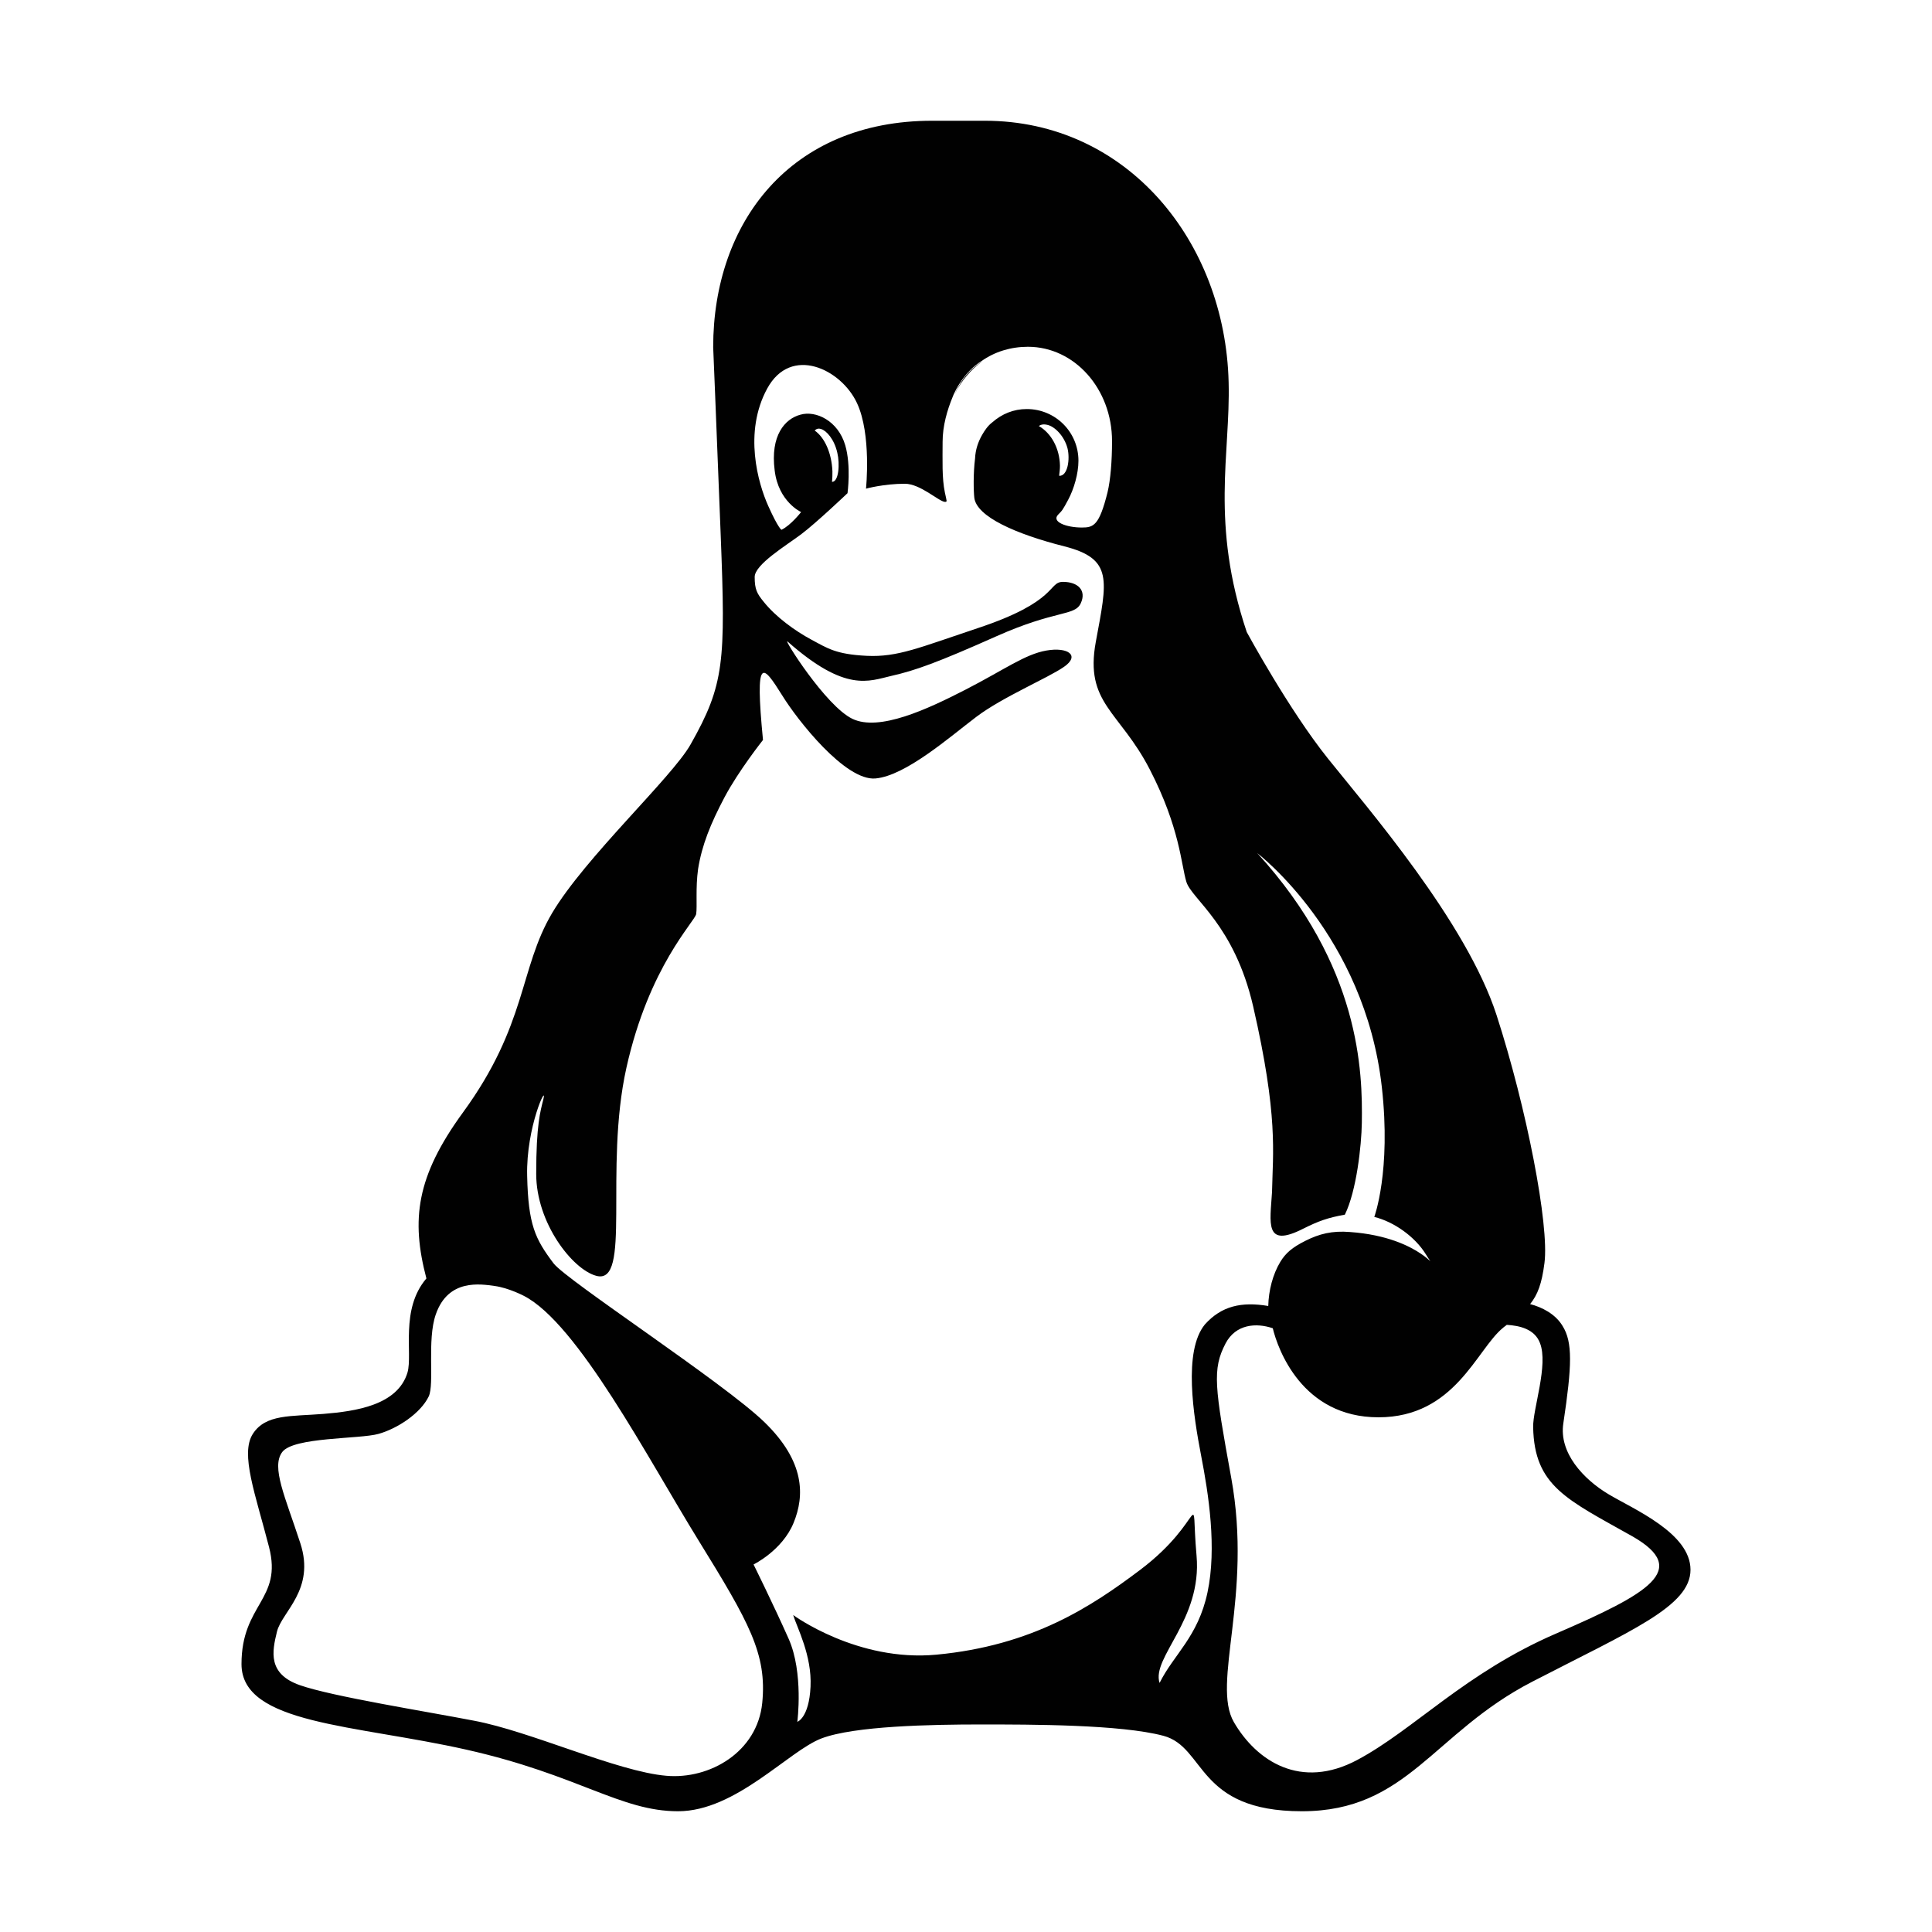
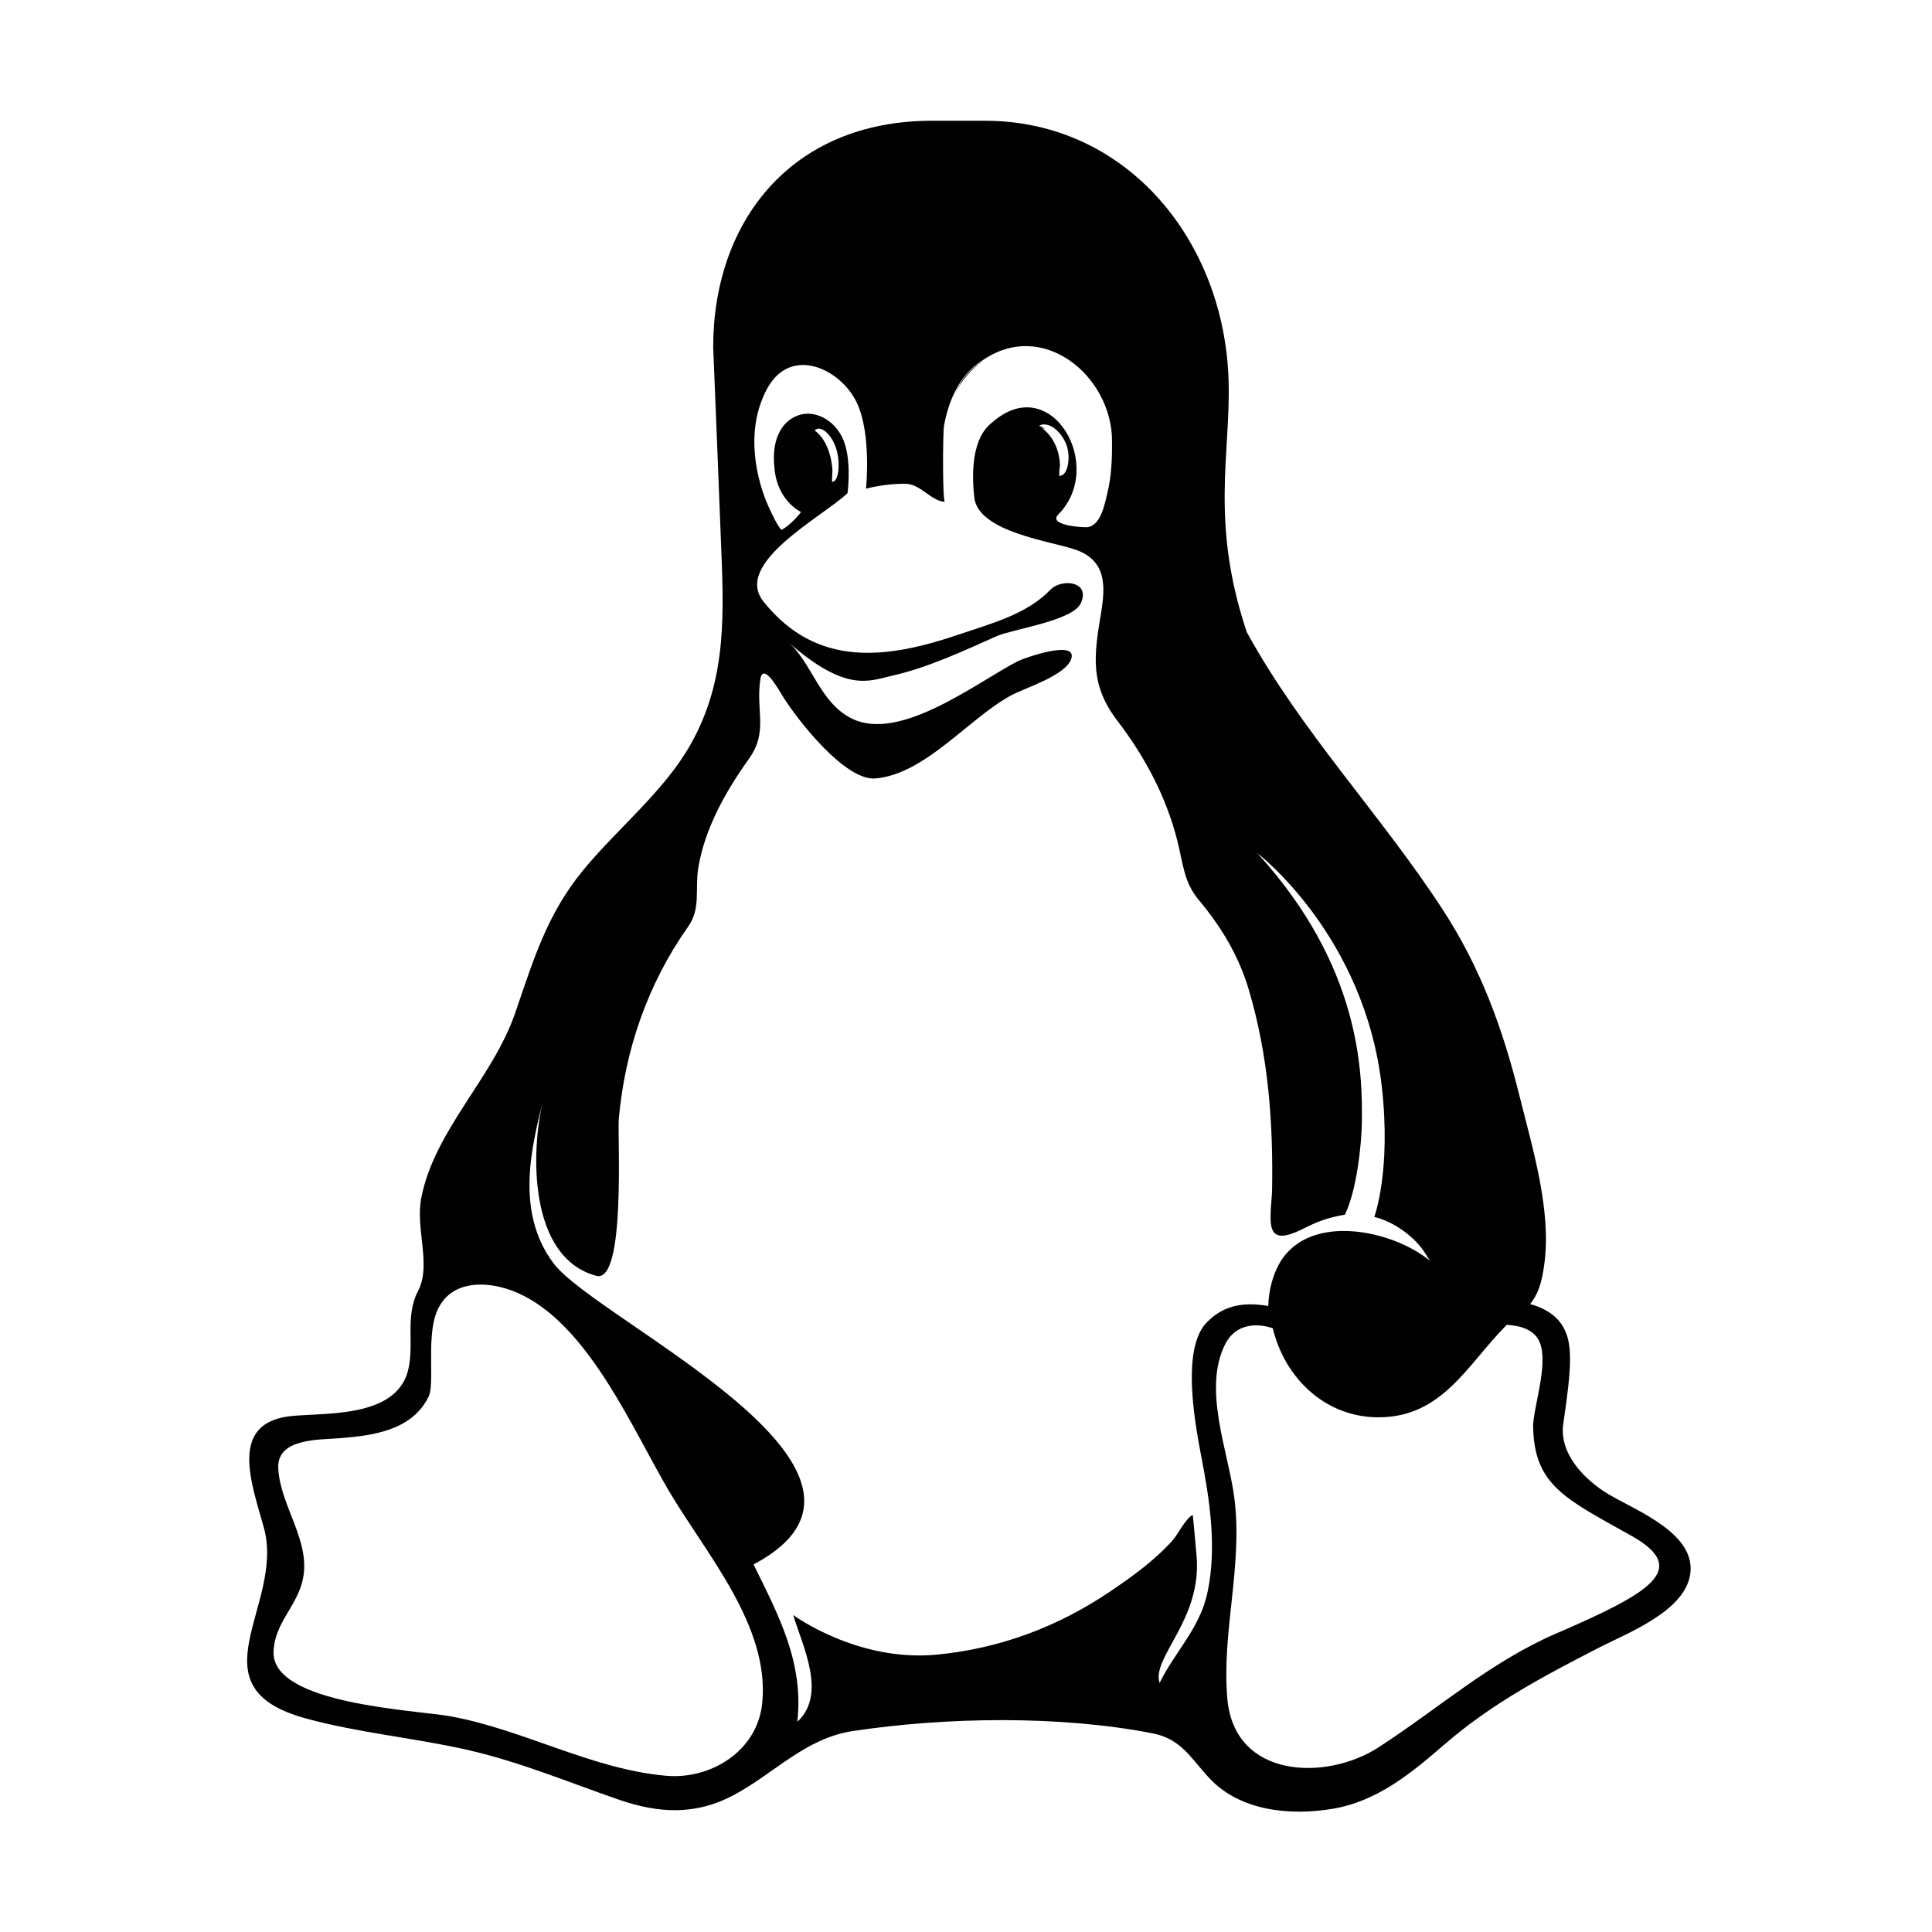
- <svg xmlns="http://www.w3.org/2000/svg" version="1.1" id="Layer_1" x="0px" y="0px" width="512px" height="512px" viewBox="0 0 512 512" style="enable-background:new 0 0 512 512;" xml:space="preserve">
-   <style type="text/css">
- 
- 	.st0{fill:#010101;}
- 
- </style>
+ <svg xmlns="http://www.w3.org/2000/svg" version="1.1" id="Layer_1" x="0px" y="0px" width="512px" height="512px" viewBox="0 0 512 512" enable-background="new 0 0 512 512" xml:space="preserve">
  <g>
-     <path class="st0" d="M254.7,101.3c-0.6,1-1.2,2-1.7,3.1c1.8-3.5,4.3-6.5,7.4-8.7C258.3,97,256.3,98.8,254.7,101.3z" />
-     <path class="st0" d="M426.3,396c-6.7-4-13.2-11-12-18.8c2.3-15.3,2.5-21.5-0.2-25.8c-1.9-3.2-5.5-5-8.6-5.8c2-2.5,3.1-5.4,3.8-10.9   c1.3-10-4.7-41-12.7-65.7s-34.3-55-44.7-68s-21.5-33.5-21.5-33.5c-9.7-29-4.3-47.1-4.8-66.2C324.7,64,298.7,32,261,32h-14   c-37.5,0-58,26.9-58,60c0,0,0.7,16.6,2,50s1,39.4-8,55.3c-4.9,8.7-28,30-36.7,44.7s-6.6,29.5-23.6,52.8c-12.4,17-13.8,28.4-9.7,44   c-7,8.2-3.6,19.9-5,24.9c-2.6,8.7-13.7,10.3-22.3,11s-15.3,0-18.7,5.3s0.7,16,4.3,30S64,425,64,441s30,16,59.7,22.7   s40.7,16.3,56,16.3s29.3-16,38-19.3s29-3.7,42.3-3.7s37,0,48.3,3s8.7,20,36.7,20s34.7-20.7,61-34.3s42-20,42-29.7   S433,400,426.3,396z M202,451.3c-1.3,13-13.9,20.3-25.4,19.3c-13-1.1-36-11.8-51-14.6c-12.9-2.5-37.5-6.4-46.1-9.4   s-7.4-8.9-6.1-14.2s10.2-11.1,6.2-23.4s-7.8-20.2-4.8-24.2s20.5-3.4,25.5-4.8s11.1-5.4,13.3-9.9c1.6-3.3-0.5-15,1.9-21.8   c3.3-9.5,11.9-8,15.6-7.5s7.7,2.6,7.7,2.6c14.3,7.3,32.9,43.1,46.3,64.8S203.3,438.3,202,451.3z M318.3,385.7   c2,10.3,4.2,24.5,1.7,36.3s-9,16.5-12.7,24c-2.2-6.8,11.3-16.7,9.8-33.7c-1.7-19.3,2.7-9.6-14.9,3.7c-13,9.8-28.6,20.1-54,22.5   c-21,2-38-10.5-38-10.5c1,3.3,5,10.7,4.6,19s-3.5,9.3-3.5,9.3s1.7-13-2.3-22s-9.3-19.7-9.3-19.7s7.6-3.7,10.6-11s3-16.3-7.7-26.7   s-52.5-37.6-55.9-42.1c-4.9-6.5-6.7-10.2-7-23.2s5.4-24.8,4.3-20.3c-0.8,3.2-1.9,6.8-1.9,19.8s9.6,25.3,15.9,27   c9.5,2.6,2-28.1,8-55.1s18.2-38.8,18.5-40.8s-0.2-6.9,0.5-11.9c1-6.3,3.3-12,7-19s10.2-15.2,10.2-15.2c-2.2-22.7-0.1-20.1,5.1-11.8   c4,6.5,16.7,22.7,24.7,22s19.7-11,26.7-16.3s19-10.3,23.3-13.3s1-5.3-4.7-4.3s-11,5-21.3,10.3s-23,11.2-30.1,7.8   s-18.5-21.6-17.2-20.5c15.4,13.6,21.5,10.5,27.6,9.1c6.2-1.4,12.1-3.5,27.8-10.5s20.7-5.3,22.3-8.7s-0.7-5.7-4.7-5.7   s-1.2,5.2-22.7,12.3c-15.3,5.1-21.1,7.7-29.3,7.3s-10.4-2-14.7-4.3s-9.4-6-12.6-10c-1.8-2.2-2.4-3.3-2.4-6.6s8.3-8.3,12.3-11.3   s12.3-10.9,12.3-10.9s1-7.2-0.6-12.7c-1.9-6.5-7.8-9.3-11.9-8.1c-4.1,1.1-8,5.5-6.8,14.8c1,8.3,7,11,7,11s-2.7,3.5-5.2,4.7   c0,0-0.8-0.3-3.5-6.3s-6.6-19.5-0.3-31.1s19.6-5.2,23.8,3.8c3.9,8.3,2.4,22.7,2.4,22.7s4.7-1.3,10.3-1.3c4.1,0,9,4.7,10.6,4.8   c0.7,0,0.5-0.1,0-2.5c-0.8-3.8-0.6-8.6-0.6-13.4c0-4.2,1.2-8.4,2.7-12c0.1-0.2,0.1-0.3,0.2-0.5c0.5-1.1,1.1-2.2,1.7-3.1   c1.6-2.5,3.6-4.5,5.7-5.8c3.5-2.5,7.8-3.8,12.3-3.8c12.4,0,22.3,11.2,22.3,25c0,0,0,0,0,0.1c0,5.1-0.4,10.2-1.2,13.5   c-2.2,8.8-3.7,9.3-6.8,9.3c-4.1,0-8.1-1.5-6.3-3.4c1.1-1.1,1.2-1.2,2.7-4s2.7-6.9,2.7-10.3c0-7.6-6.1-13.7-13.7-13.7   c-3.5,0-6.6,1.3-9.1,3.5c-1.2,0.9-2,2.1-2.7,3.3c-1.1,1.9-1.8,4-1.9,6.3c-0.5,4-0.4,8.6-0.2,10.4c0.6,5,10.9,9.6,23.9,12.9   s11.3,9,8.3,25.3s6.3,18.3,14.3,33.8s8.3,25.2,9.7,29.8s12.7,11.3,17.7,33c6.7,29.2,5.2,38.8,5,49.2c-0.5,8.2-2.1,15,8.3,9.7   c4-2,6.5-2.9,11-3.7c3.1-6.3,4.4-18.3,4.5-24.3c0.2-13.5-0.3-41.5-27.7-71.5c0,0,28.5,21.7,33,62c2.5,22.3-2,34.4-2,34.4   c5.3,1.3,10.8,5.3,13.6,9.8c3.7,6.1-0.5-4.4-20-5.8c-4.8-0.4-8.2,0.5-11.8,2.3s-5.3,3.3-6.7,5.6c-2,3.3-3.1,7.6-3.2,11.7   c-7.1-1.2-12.4,0-16.8,4.9C313.5,358.1,316.3,375.3,318.3,385.7z M220.6,124.9c-0.2-4.9-2.1-9-4.7-10.8c0.3-0.3,0.8-0.7,1.7-0.4   c1.4,0.4,3.5,2.7,4.3,6.3c0.7,2.9,0.4,7.7-1.4,7.7c0-0.1,0-0.1,0-0.2C220.6,126.7,220.6,125.8,220.6,124.9z M275.3,112.9   c0.4-0.3,1.1-0.6,2.3-0.3c1.8,0.4,4.4,2.8,5.3,6.2c0.7,2.8,0.1,7.4-2.2,7.3c0-0.1,0-0.1,0-0.2c0.1-0.8,0.2-1.6,0.2-2.5   C280.8,118.8,278.6,114.8,275.3,112.9z M412.4,432.9c-24.1,10.4-37.7,25.5-52.7,33.5s-26.7,0.3-32.7-10s5-33.3-0.7-64.7   c-4.4-24.2-5.1-28.8-1.5-35.7c2.7-5.1,8.1-5.5,12.5-4c1.3,5.4,7.7,23.6,28,23.6c20.3,0,26-18,33-23.7c0.3-0.3,0.7-0.5,1-0.8   c3.4,0.2,7.4,1.1,8.8,4.8c2.3,5.8-1.9,17.5-1.8,22.3c0.3,15.7,9,19.2,26.4,29C448,416,436.9,422.3,412.4,432.9z" />
+     <path fill="#010101" d="M254.7,101.3c-0.6,1-1.2,2-1.7,3.1c1.8-3.5,4.3-6.5,7.4-8.7C258.3,97,256.3,98.8,254.7,101.3   C254.1,102.3,256.3,98.8,254.7,101.3z" />
+     <path fill="#010101" d="M426.3,396c-6.7-4-13.2-11-12-18.8c2.3-15.3,2.5-21.5-0.2-25.8c-1.899-3.2-5.5-5-8.6-5.801   c2-2.5,3.1-5.399,3.8-10.899c1.842-14.168-3.239-30.67-6.61-44.243c-4.445-17.9-10.319-34.014-20.432-49.522   c-16.489-25.288-37.253-46.804-51.857-73.435c-9.7-29-4.301-47.1-4.801-66.2C324.7,64,298.7,32,261,32h-14c-37.5,0-58,26.9-58,60   c0.697,16.666,1.352,33.333,2,50c0.769,19.756,1.98,37.667-8,55.3c-7.033,12.488-19.571,22.43-28.592,33.478   c-9.525,11.665-13.06,23.669-17.859,37.619c-5.987,17.401-21.275,30.906-24.886,48.929c-1.658,8.271,2.726,17.857-0.83,24.693   c-3.698,7.109-0.813,14.469-2.833,21.682c-3.505,11.729-20.731,10.729-30.215,11.508c-17.602,1.443-11.051,17.988-7.843,29.701   c5.598,20.435-19.54,42.078,11.032,50.471c13.989,3.84,28.586,5.13,42.727,8.32c13.981,3.154,26.917,8.612,40.396,13.262   c10.469,3.611,20.262,4.146,30.323-1.232c10.982-5.87,18.947-15.083,31.691-17c24.707-3.716,54.829-4.169,79.373,0.63   c7.507,1.468,10.075,6.525,14.905,11.766c8.145,8.838,21.514,10.125,32.794,8.22c11.89-2.01,20.846-9.466,29.686-17.112   c12.526-10.835,26.137-17.996,40.791-25.547c7.439-3.833,22.178-9.388,24.159-18.903C450.151,406.573,433.642,400.383,426.3,396z    M202,451.3c-1.3,13-13.9,20.3-25.4,19.3c-19.502-1.649-37.86-12.237-57.164-15.75c-9.393-1.709-47.351-3.173-46.943-17.079   c0.215-7.361,5.751-11.666,7.567-18.415c2.811-10.449-5.753-19.932-6.32-30.16c-0.447-8.081,10.73-7.607,16.288-8.053   c8.761-0.702,19.157-2.012,23.572-11.043c1.6-3.3-0.5-15,1.9-21.8c3.527-10.155,15.489-8.949,23.3-4.899   c17.762,9.067,28.943,35.546,38.533,51.821C187.058,411.728,204.045,430.843,202,451.3z M318.3,385.7   c2.289,11.787,4.224,24.387,1.7,36.3c-2.016,9.516-8.562,15.614-12.7,24c-2.2-6.8,11.3-16.7,9.8-33.7   c-0.042-0.475-0.947-10.882-1.036-10.834c-1.979,1.082-3.825,5.075-5.304,6.73c-4.809,5.383-10.771,9.658-16.729,13.677   c-13.797,9.306-29.221,15.058-45.83,16.627c-21,2-38-10.5-38-10.5c2.517,8.305,8.992,21,1.1,28.3   c1.743-15.648-4.876-28.06-11.6-41.7c46.374-24.639-41.363-64.397-53-79.8c-10.476-13.896-5.553-31.83-2.7-43.5   c-3.443,13.775-3.959,41.956,14,46.8c7.922,2.169,5.605-37.071,5.984-41.463c1.58-18.312,7.721-35.997,18.343-51.015   c3.399-4.806,1.863-9.533,2.673-15.322c1.693-10.668,7.295-20.547,13.488-29.225c5.169-7.243,1.735-12.618,3.014-21.055   c0.727-4.795,5.118,3.193,5.798,4.279c4,6.5,16.7,22.7,24.7,22c13.277-1.161,24.692-15.938,36.015-22.046   c3.591-1.937,14.41-5.242,15.866-9.632c1.768-5.33-12.666-0.161-14.114,0.583c-10.782,5.535-31.018,21.448-43.867,15.295   c-8.762-4.195-10.691-14.994-17.2-20.5c15.4,13.6,21.5,10.5,27.6,9.1c9.665-2.182,18.797-6.486,27.8-10.5   c4.217-1.88,20.107-4.041,22.301-8.7c2.745-5.834-5.05-6.726-8.068-3.58c-6.251,6.515-15.853,8.981-24.097,11.787   c-18.885,6.427-37.644,9.131-51.835-8.607c-8.354-10.212,15.558-22.504,22.2-28.8c0,0,1-7.2-0.6-12.7c-1.9-6.5-7.8-9.3-11.9-8.1   c-4.1,1.1-8,5.5-6.8,14.8c1,8.3,7,11,7,11s-2.7,3.5-5.2,4.7c0,0-0.8-0.3-3.5-6.3c-2.7-6-6.6-19.5-0.3-31.1   c6.3-11.6,19.6-5.2,23.8,3.8c3.9,8.3,2.4,22.7,2.4,22.7c3.358-0.843,6.835-1.3,10.3-1.3c4.242,0,6.814,4.563,10.6,4.8   c-0.635,0-0.564-18.124-0.233-20.078c1.099-6.49,4.112-13.619,9.933-17.222c16.087-11.491,34.6,3.916,34.6,21.2   c0.024,4.486-0.137,9.215-1.199,13.6c-0.659,2.637-1.582,8.469-5.114,9.177c-1.145,0.23-10.683-0.431-7.985-3.277   c12.807-12.812-1.822-38.207-17.4-24.5c-5.601,4.199-5.483,13.833-4.801,20c1.098,9.141,20.51,11.541,26.852,13.78   c8.224,2.903,7.943,9.626,6.679,17.116c-1.9,11.26-2.815,18.792,4.381,28.214c7.344,9.616,12.929,20.086,15.915,31.878   c1.483,5.859,1.665,10.843,5.621,15.57c5.983,7.151,10.619,14.805,13.291,23.817c5.225,17.621,6.513,35.422,6.162,53.625   c-0.5,8.199-2.1,15,8.3,9.699c4-2,6.5-2.899,11-3.699c3.101-6.301,4.4-18.301,4.5-24.301c0.2-13.5-0.3-41.5-27.699-71.5   c0,0,28.5,21.7,33,62c2.5,22.301-2,34.4-2,34.4c5.3,1.3,10.8,5.3,13.6,9.8c-0.133-0.22,1.038,1.748,1.179,1.864   c-9.811-8.171-31.708-12.859-39.679,0.236c-2,3.3-3.1,7.6-3.2,11.699c-7.1-1.199-12.399,0-16.8,4.9   C313.5,358.1,316.3,375.3,318.3,385.7C320.3,396,316.3,375.3,318.3,385.7z M220.6,124.9c-0.2-4.9-2.1-9-4.7-10.8   c0.3-0.3,0.8-0.7,1.7-0.4c1.4,0.4,3.5,2.7,4.3,6.3c0.7,2.9,0.4,7.7-1.4,7.7C220.498,126.766,220.531,125.833,220.6,124.9   C220.4,120,220.6,125.8,220.6,124.9z M275.3,112.9c0.4-0.3,1.101-0.6,2.3-0.3c1.801,0.4,4.4,2.8,5.301,6.2   c0.699,2.8,0.1,7.4-2.2,7.3c-0.005-0.903,0.062-1.803,0.2-2.7C280.8,118.8,278.6,114.8,275.3,112.9   C275.7,112.6,278.6,114.8,275.3,112.9z M412.4,432.9c-17.504,7.553-31.304,19.968-47.117,30.19   c-13.824,8.937-38.156,8.313-40.022-12.879c-1.565-17.776,4.184-35.288,1.84-53.357c-1.587-12.239-8.534-28.906-2.301-40.854   c2.7-5.1,8.101-5.5,12.5-4c3.193,13.267,13.932,23.6,28,23.6c17.031,0,23.542-14.008,34-24.5c3.4,0.2,7.4,1.101,8.8,4.801   c2.301,5.8-1.899,17.5-1.8,22.3c0.3,15.7,9,19.2,26.4,29C448,416,436.9,422.3,412.4,432.9C388.3,443.3,436.9,422.3,412.4,432.9z" />
  </g>
</svg>
